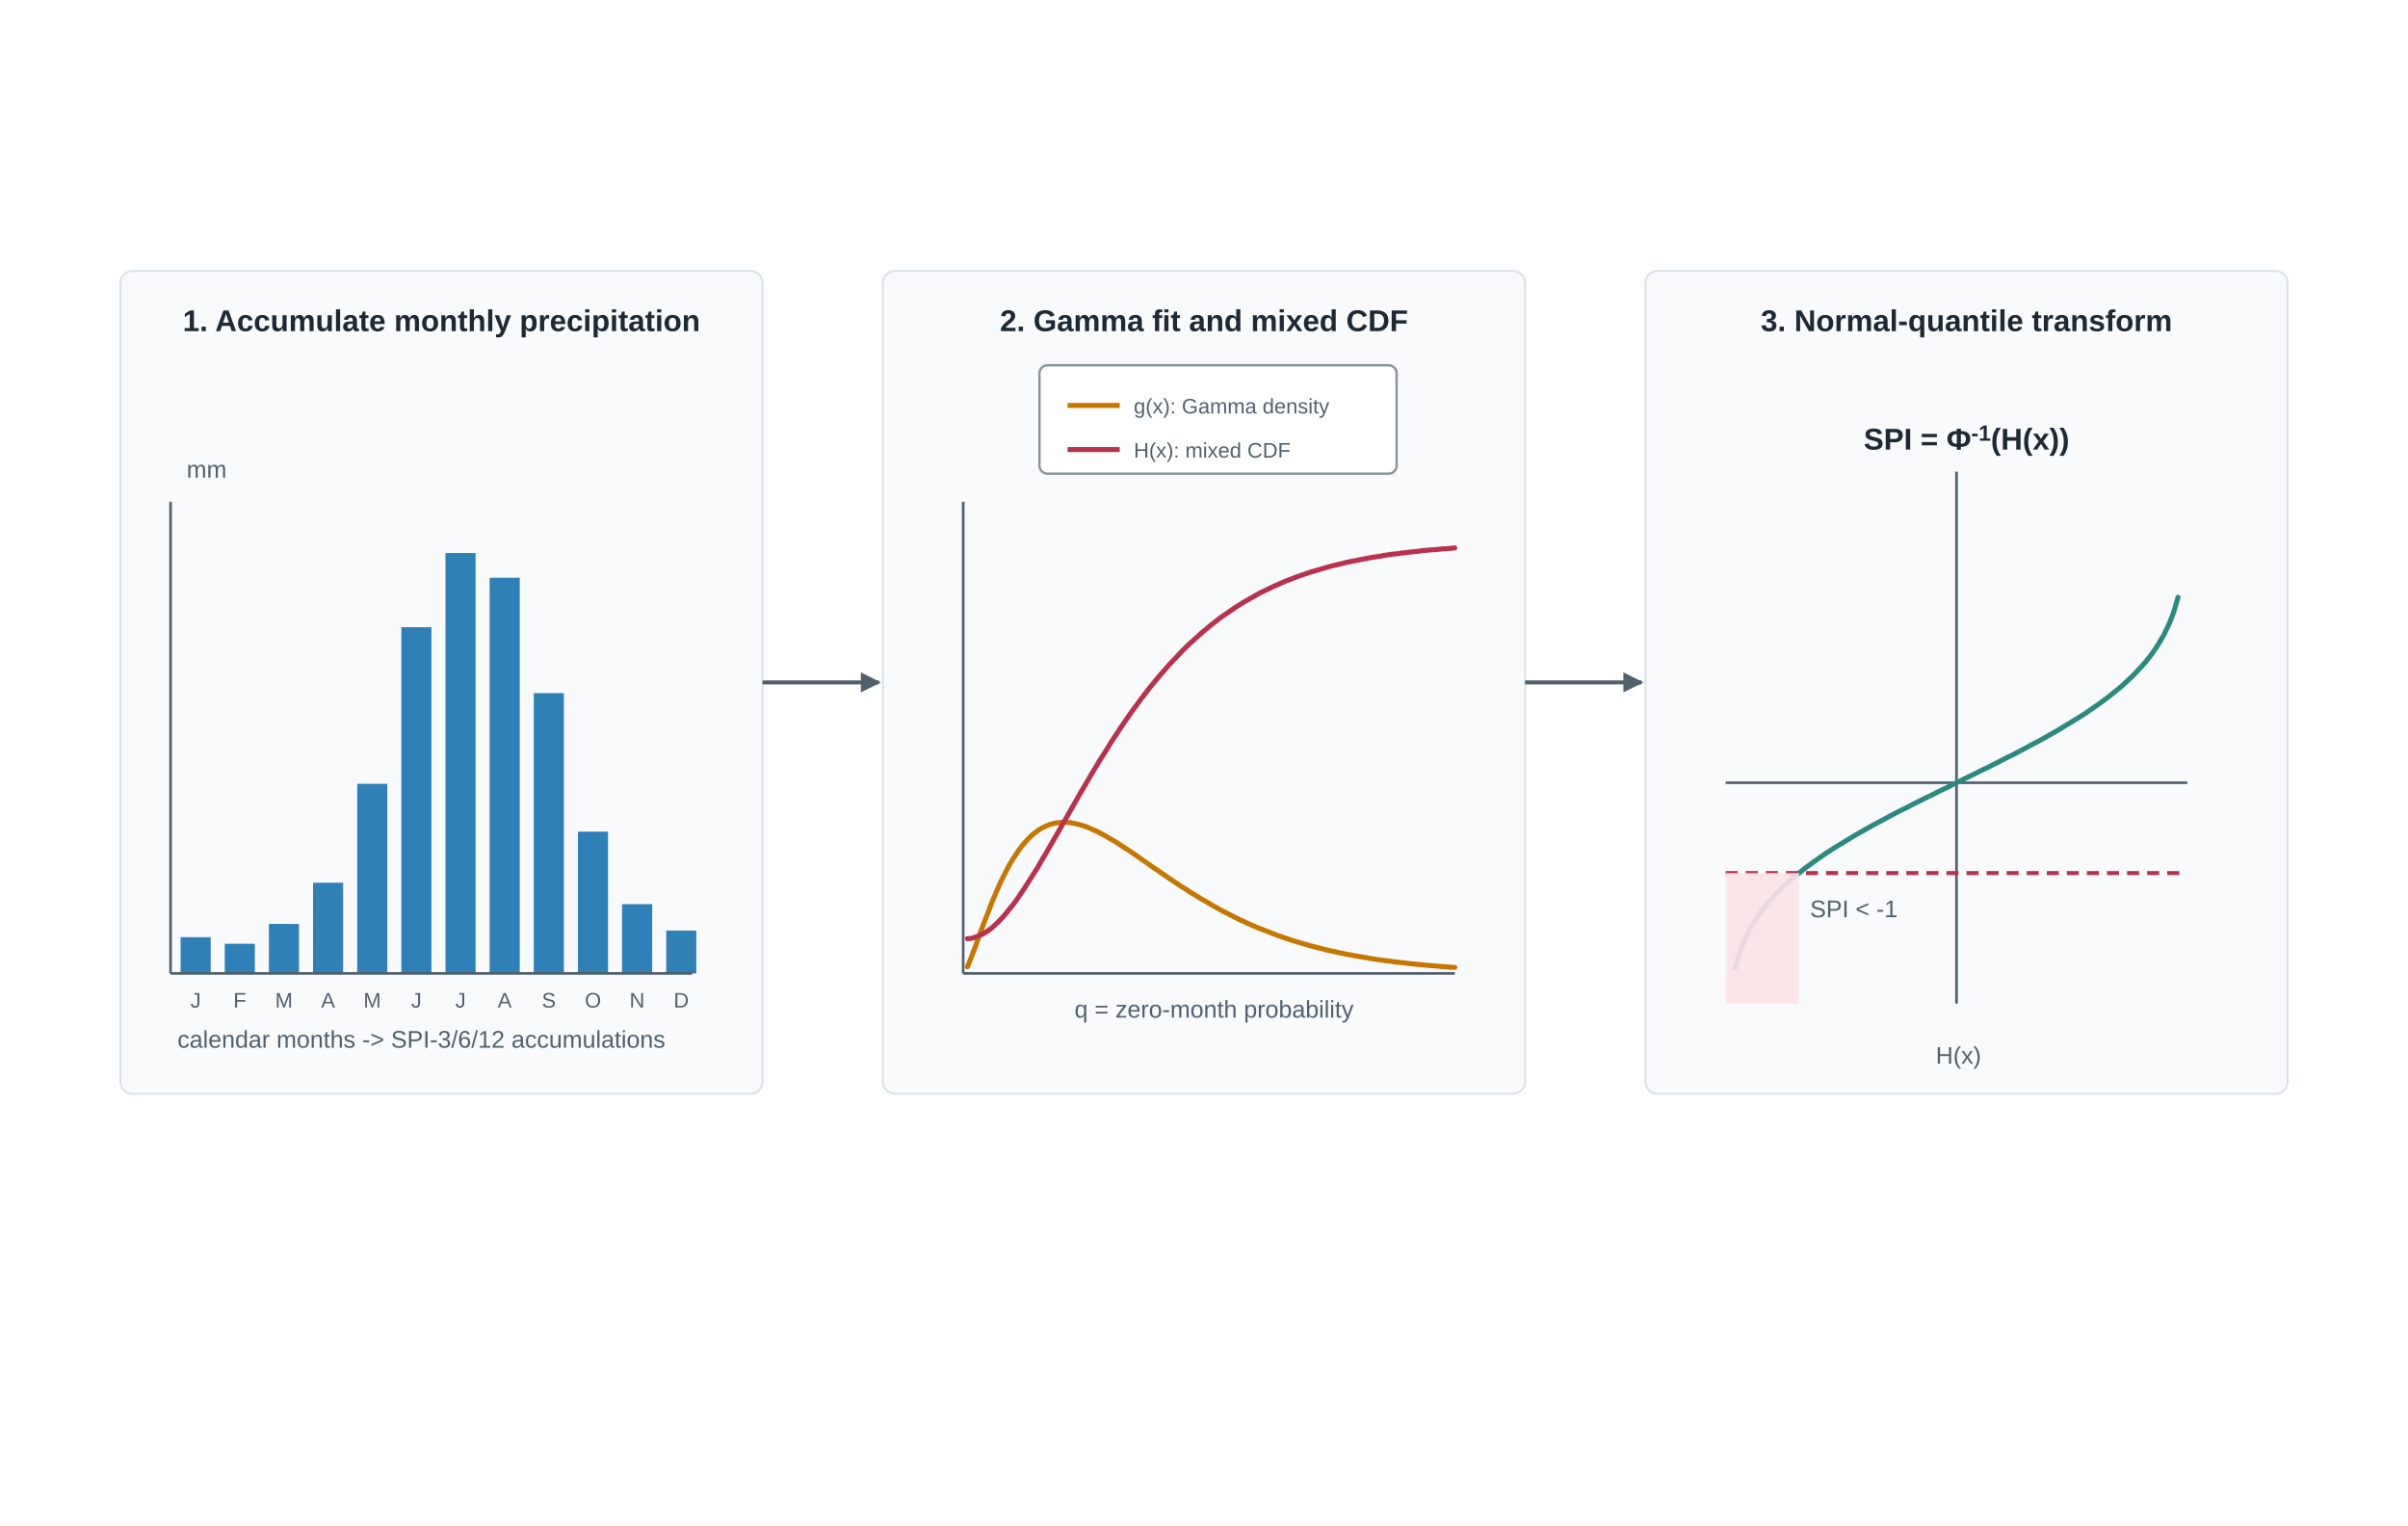
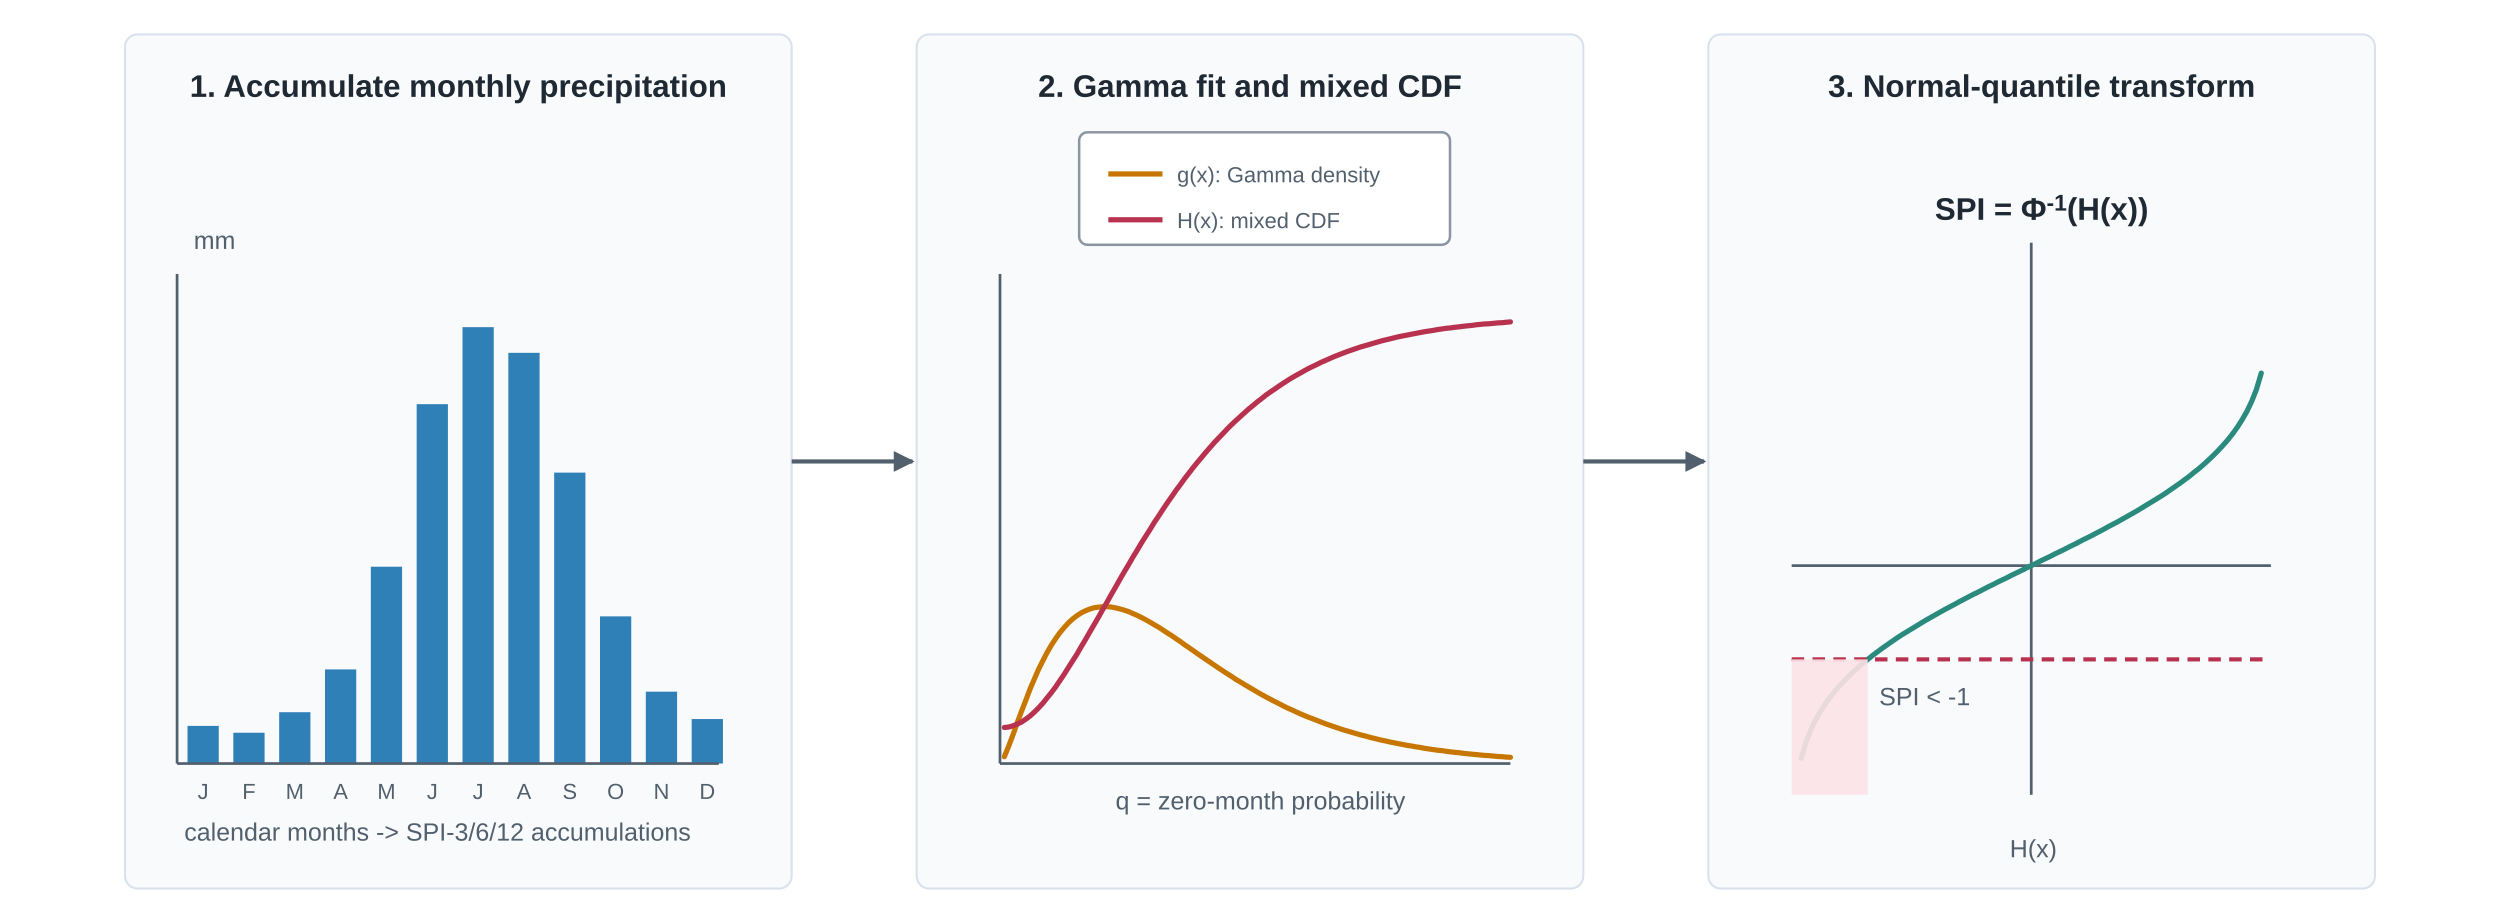
- <svg xmlns="http://www.w3.org/2000/svg" width="1200" height="760" viewBox="0 0 1200 760" role="img" aria-labelledby="title desc">
+ <svg xmlns="http://www.w3.org/2000/svg" width="1200" height="443" viewBox="0 118.5 1200 443" role="img" aria-labelledby="title desc">
  <style>
text { font-family: Arial, Helvetica, sans-serif; fill: #1f2933; }
.title { font-size: 26px; font-weight: 700; }
.subtitle { font-size: 15px; fill: #52606d; }
.label { font-size: 15px; font-weight: 700; }
.small { font-size: 12px; fill: #52606d; }
.tiny { font-size: 10.5px; fill: #52606d; }
.note { font-size: 12px; fill: #3e4c59; font-style: italic; }
.axis { stroke: #52606d; stroke-width: 1.2; }
.gridline { stroke: #d9e2ec; stroke-width: 1; }
.arrow { stroke: #52606d; stroke-width: 2.0; fill: none; marker-end: url(#arrow); }
</style>
  <defs>
    <marker id="arrow" viewBox="0 0 12 12" refX="10" refY="6" markerWidth="12" markerHeight="12" markerUnits="userSpaceOnUse" orient="auto-start-reverse">
      <path d="M 1 1 L 11 6 L 1 11 z" fill="#52606d" />
    </marker>
  </defs>
-   <rect width="1200" height="760" fill="white" />
+   <rect x="0" y="118.5" width="1200" height="443" fill="white" data-bg="canvas" />
  <rect x="60" y="135" width="320" height="410" rx="6" fill="#f8fafc" stroke="#d9e2ec" />
  <text x="220.0" y="165.0" class="label" text-anchor="middle">1. Accumulate monthly precipitation</text>
  <rect x="440" y="135" width="320" height="410" rx="6" fill="#f8fafc" stroke="#d9e2ec" />
  <text x="600.0" y="165.0" class="label" text-anchor="middle">2. Gamma fit and mixed CDF</text>
  <rect x="820" y="135" width="320" height="410" rx="6" fill="#f8fafc" stroke="#d9e2ec" />
  <text x="980.0" y="165.0" class="label" text-anchor="middle">3. Normal-quantile transform</text>
  <rect x="90" y="466.929" width="15" height="18.071" fill="#2f80b7" />
  <text x="97.5" y="502.0" class="tiny" text-anchor="middle">J</text>
  <rect x="112" y="470.214" width="15" height="14.786" fill="#2f80b7" />
  <text x="119.5" y="502.0" class="tiny" text-anchor="middle">F</text>
  <rect x="134" y="460.357" width="15" height="24.643" fill="#2f80b7" />
  <text x="141.5" y="502.0" class="tiny" text-anchor="middle">M</text>
  <rect x="156" y="439.821" width="15" height="45.179" fill="#2f80b7" />
  <text x="163.5" y="502.0" class="tiny" text-anchor="middle">A</text>
  <rect x="178" y="390.536" width="15" height="94.464" fill="#2f80b7" />
  <text x="185.5" y="502.0" class="tiny" text-anchor="middle">M</text>
  <rect x="200" y="312.5" width="15" height="172.5" fill="#2f80b7" />
  <text x="207.5" y="502.0" class="tiny" text-anchor="middle">J</text>
  <rect x="222" y="275.536" width="15" height="209.464" fill="#2f80b7" />
  <text x="229.5" y="502.0" class="tiny" text-anchor="middle">J</text>
  <rect x="244" y="287.857" width="15" height="197.143" fill="#2f80b7" />
  <text x="251.5" y="502.0" class="tiny" text-anchor="middle">A</text>
  <rect x="266" y="345.357" width="15" height="139.643" fill="#2f80b7" />
  <text x="273.5" y="502.0" class="tiny" text-anchor="middle">S</text>
  <rect x="288" y="414.357" width="15" height="70.643" fill="#2f80b7" />
  <text x="295.5" y="502.0" class="tiny" text-anchor="middle">O</text>
  <rect x="310" y="450.5" width="15" height="34.5" fill="#2f80b7" />
  <text x="317.5" y="502.0" class="tiny" text-anchor="middle">N</text>
  <rect x="332" y="463.643" width="15" height="21.357" fill="#2f80b7" />
  <text x="339.5" y="502.0" class="tiny" text-anchor="middle">D</text>
  <line x1="85" y1="485" x2="345" y2="485" stroke="#52606d" stroke-width="1.3" />
  <line x1="85" y1="250" x2="85" y2="485" stroke="#52606d" stroke-width="1.3" />
  <text x="210.0" y="522.0" class="small" text-anchor="middle">calendar months -&gt; SPI-3/6/12 accumulations</text>
  <text x="93.0" y="238.0" class="small" text-anchor="start">mm</text>
  <line x1="480" y1="485" x2="725" y2="485" stroke="#52606d" stroke-width="1.3" />
  <line x1="480" y1="250" x2="480" y2="485" stroke="#52606d" stroke-width="1.3" />
  <polyline points="482.1,481.7 484.1,476.8 486.2,471.3 488.2,465.6 490.3,460.0 492.4,454.6 494.4,449.3 496.5,444.4 498.5,439.8 500.6,435.6 502.6,431.7 504.7,428.1 506.8,424.9 508.8,422.1 510.9,419.6 512.9,417.4 515.0,415.5 517.1,413.9 519.1,412.6 521.2,411.6 523.2,410.8 525.3,410.2 527.4,409.9 529.4,409.7 531.5,409.7 533.5,409.9 535.6,410.3 537.6,410.8 539.7,411.4 541.8,412.1 543.8,413.0 545.9,413.9 547.9,414.9 550.0,416.0 552.1,417.2 554.1,418.4 556.2,419.6 558.2,420.9 560.3,422.3 562.4,423.6 564.4,425.0 566.5,426.4 568.5,427.9 570.6,429.3 572.6,430.7 574.7,432.2 576.8,433.6 578.8,435.0 580.9,436.4 582.9,437.8 585.0,439.2 587.1,440.6 589.1,441.9 591.2,443.2 593.2,444.6 595.3,445.8 597.4,447.1 599.4,448.3 601.5,449.5 603.5,450.7 605.6,451.9 607.6,453.0 609.7,454.1 611.8,455.2 613.8,456.2 615.9,457.3 617.9,458.3 620.0,459.2 622.1,460.2 624.1,461.1 626.2,462.0 628.2,462.8 630.3,463.6 632.4,464.4 634.4,465.2 636.5,466.0 638.5,466.7 640.6,467.4 642.6,468.1 644.7,468.8 646.8,469.4 648.8,470.0 650.9,470.6 652.9,471.2 655.0,471.7 657.1,472.3 659.1,472.8 661.2,473.3 663.2,473.8 665.3,474.2 667.4,474.7 669.4,475.1 671.5,475.5 673.5,475.9 675.6,476.3 677.6,476.6 679.7,477.0 681.8,477.3 683.8,477.7 685.9,478.0 687.9,478.3 690.0,478.6 692.1,478.8 694.1,479.1 696.2,479.4 698.2,479.6 700.3,479.8 702.4,480.1 704.4,480.3 706.5,480.5 708.5,480.7 710.6,480.9 712.6,481.1 714.7,481.2 716.8,481.4 718.8,481.6 720.9,481.7 722.9,481.9 725.0,482.0" fill="none" stroke="#c77700" stroke-width="2.5" stroke-linejoin="round" stroke-linecap="round" />
  <polyline points="482.1,467.7 484.1,467.5 486.2,466.9 488.2,466.1 490.3,465.1 492.4,463.7 494.4,462.2 496.5,460.3 498.5,458.3 500.6,456.0 502.6,453.5 504.7,450.9 506.8,448.1 508.8,445.1 510.9,442.0 512.9,438.8 515.0,435.5 517.1,432.2 519.1,428.7 521.2,425.2 523.2,421.7 525.3,418.1 527.4,414.5 529.4,410.9 531.5,407.3 533.5,403.7 535.6,400.1 537.6,396.5 539.7,392.9 541.8,389.4 543.8,385.9 545.9,382.5 547.9,379.1 550.0,375.8 552.1,372.5 554.1,369.2 556.2,366.1 558.2,363.0 560.3,359.9 562.4,356.9 564.4,354.0 566.5,351.2 568.5,348.4 570.6,345.7 572.6,343.1 574.7,340.5 576.8,338.0 578.8,335.6 580.9,333.2 582.9,330.9 585.0,328.7 587.1,326.5 589.1,324.4 591.2,322.3 593.2,320.4 595.3,318.5 597.4,316.6 599.4,314.8 601.5,313.1 603.5,311.4 605.6,309.8 607.6,308.2 609.7,306.7 611.8,305.3 613.8,303.9 615.9,302.5 617.9,301.2 620.0,299.9 622.1,298.7 624.1,297.6 626.2,296.4 628.2,295.3 630.3,294.3 632.4,293.3 634.4,292.3 636.5,291.4 638.5,290.5 640.6,289.6 642.6,288.8 644.7,288.0 646.8,287.2 648.8,286.5 650.9,285.8 652.9,285.1 655.0,284.5 657.1,283.9 659.1,283.3 661.2,282.7 663.2,282.1 665.3,281.6 667.4,281.1 669.4,280.6 671.5,280.1 673.5,279.7 675.6,279.3 677.6,278.9 679.7,278.5 681.8,278.1 683.8,277.7 685.9,277.4 687.9,277.1 690.0,276.7 692.1,276.4 694.1,276.1 696.2,275.9 698.2,275.6 700.3,275.4 702.4,275.1 704.4,274.9 706.5,274.7 708.5,274.4 710.6,274.2 712.6,274.0 714.7,273.9 716.8,273.7 718.8,273.5 720.9,273.4 722.9,273.2 725.0,273.0" fill="none" stroke="#b8324f" stroke-width="2.5" stroke-linejoin="round" stroke-linecap="round" />
  <rect x="518" y="182" width="178" height="54" rx="4" fill="white" stroke="#8b95a1" stroke-width="1.2" />
  <line x1="532" y1="202" x2="558" y2="202" stroke="#c77700" stroke-width="2.5" />
  <text x="565.0" y="206.0" class="tiny" text-anchor="start">g(x): Gamma density</text>
  <line x1="532" y1="224" x2="558" y2="224" stroke="#b8324f" stroke-width="2.5" />
  <text x="565.0" y="228.0" class="tiny" text-anchor="start">H(x): mixed CDF</text>
  <text x="605.0" y="507.0" class="small" text-anchor="middle">q = zero-month probability</text>
  <line x1="860" y1="390" x2="1090" y2="390" stroke="#52606d" stroke-width="1.3" />
  <line x1="975" y1="235" x2="975" y2="500" stroke="#52606d" stroke-width="1.3" />
  <polyline points="864.6,482.4 866.9,474.6 869.2,468.8 871.5,464.0 873.8,460.0 876.1,456.4 878.4,453.2 880.7,450.3 883.0,447.7 885.3,445.2 887.6,442.9 889.9,440.7 892.2,438.6 894.5,436.6 896.8,434.8 899.1,432.9 901.4,431.2 903.7,429.5 906.0,427.9 908.3,426.3 910.6,424.7 912.9,423.2 915.2,421.8 917.5,420.4 919.8,419.0 922.1,417.6 924.4,416.2 926.7,414.9 929.0,413.6 931.3,412.3 933.6,411.0 935.9,409.8 938.2,408.6 940.5,407.3 942.8,406.1 945.1,404.9 947.4,403.7 949.7,402.6 952.0,401.4 954.3,400.2 956.6,399.1 958.9,397.9 961.2,396.8 963.5,395.7 965.8,394.5 968.1,393.4 970.4,392.3 972.7,391.1 975.0,390.0 977.3,388.9 979.6,387.7 981.9,386.6 984.2,385.5 986.5,384.3 988.8,383.2 991.1,382.1 993.4,380.9 995.7,379.8 998.0,378.6 1000.3,377.4 1002.6,376.3 1004.9,375.1 1007.2,373.9 1009.5,372.7 1011.8,371.4 1014.1,370.2 1016.4,369.0 1018.7,367.7 1021.0,366.4 1023.3,365.1 1025.6,363.8 1027.9,362.4 1030.2,361.0 1032.5,359.6 1034.8,358.2 1037.1,356.8 1039.4,355.3 1041.7,353.7 1044.0,352.1 1046.3,350.5 1048.6,348.8 1050.9,347.1 1053.2,345.2 1055.5,343.4 1057.8,341.4 1060.1,339.3 1062.4,337.1 1064.7,334.8 1067.0,332.3 1069.3,329.7 1071.6,326.8 1073.9,323.6 1076.2,320.0 1078.5,316.0 1080.8,311.2 1083.1,305.4 1085.4,297.6" fill="none" stroke="#2b8a7e" stroke-width="2.5" stroke-linejoin="round" stroke-linecap="round" />
  <line x1="860" y1="435" x2="1090" y2="435" stroke="#b8324f" stroke-width="2" stroke-dasharray="6 4" />
  <rect x="860" y="435" width="36.501" height="65" fill="#fde2e7" fill-opacity="0.9" />
  <text x="902.0" y="457.0" class="small" text-anchor="start">SPI &lt; -1</text>
  <text x="976.0" y="530.0" class="small" text-anchor="middle">H(x)</text>
  <text x="980.0" y="224.0" class="label" text-anchor="middle">SPI = Φ<tspan baseline-shift="super" font-size="11px">-1</tspan>(H(x))</text>
  <path class="arrow" d="M 380.0 340.0 L 438.0 340.0" />
  <path class="arrow" d="M 760.0 340.0 L 818.0 340.0" />
</svg>
